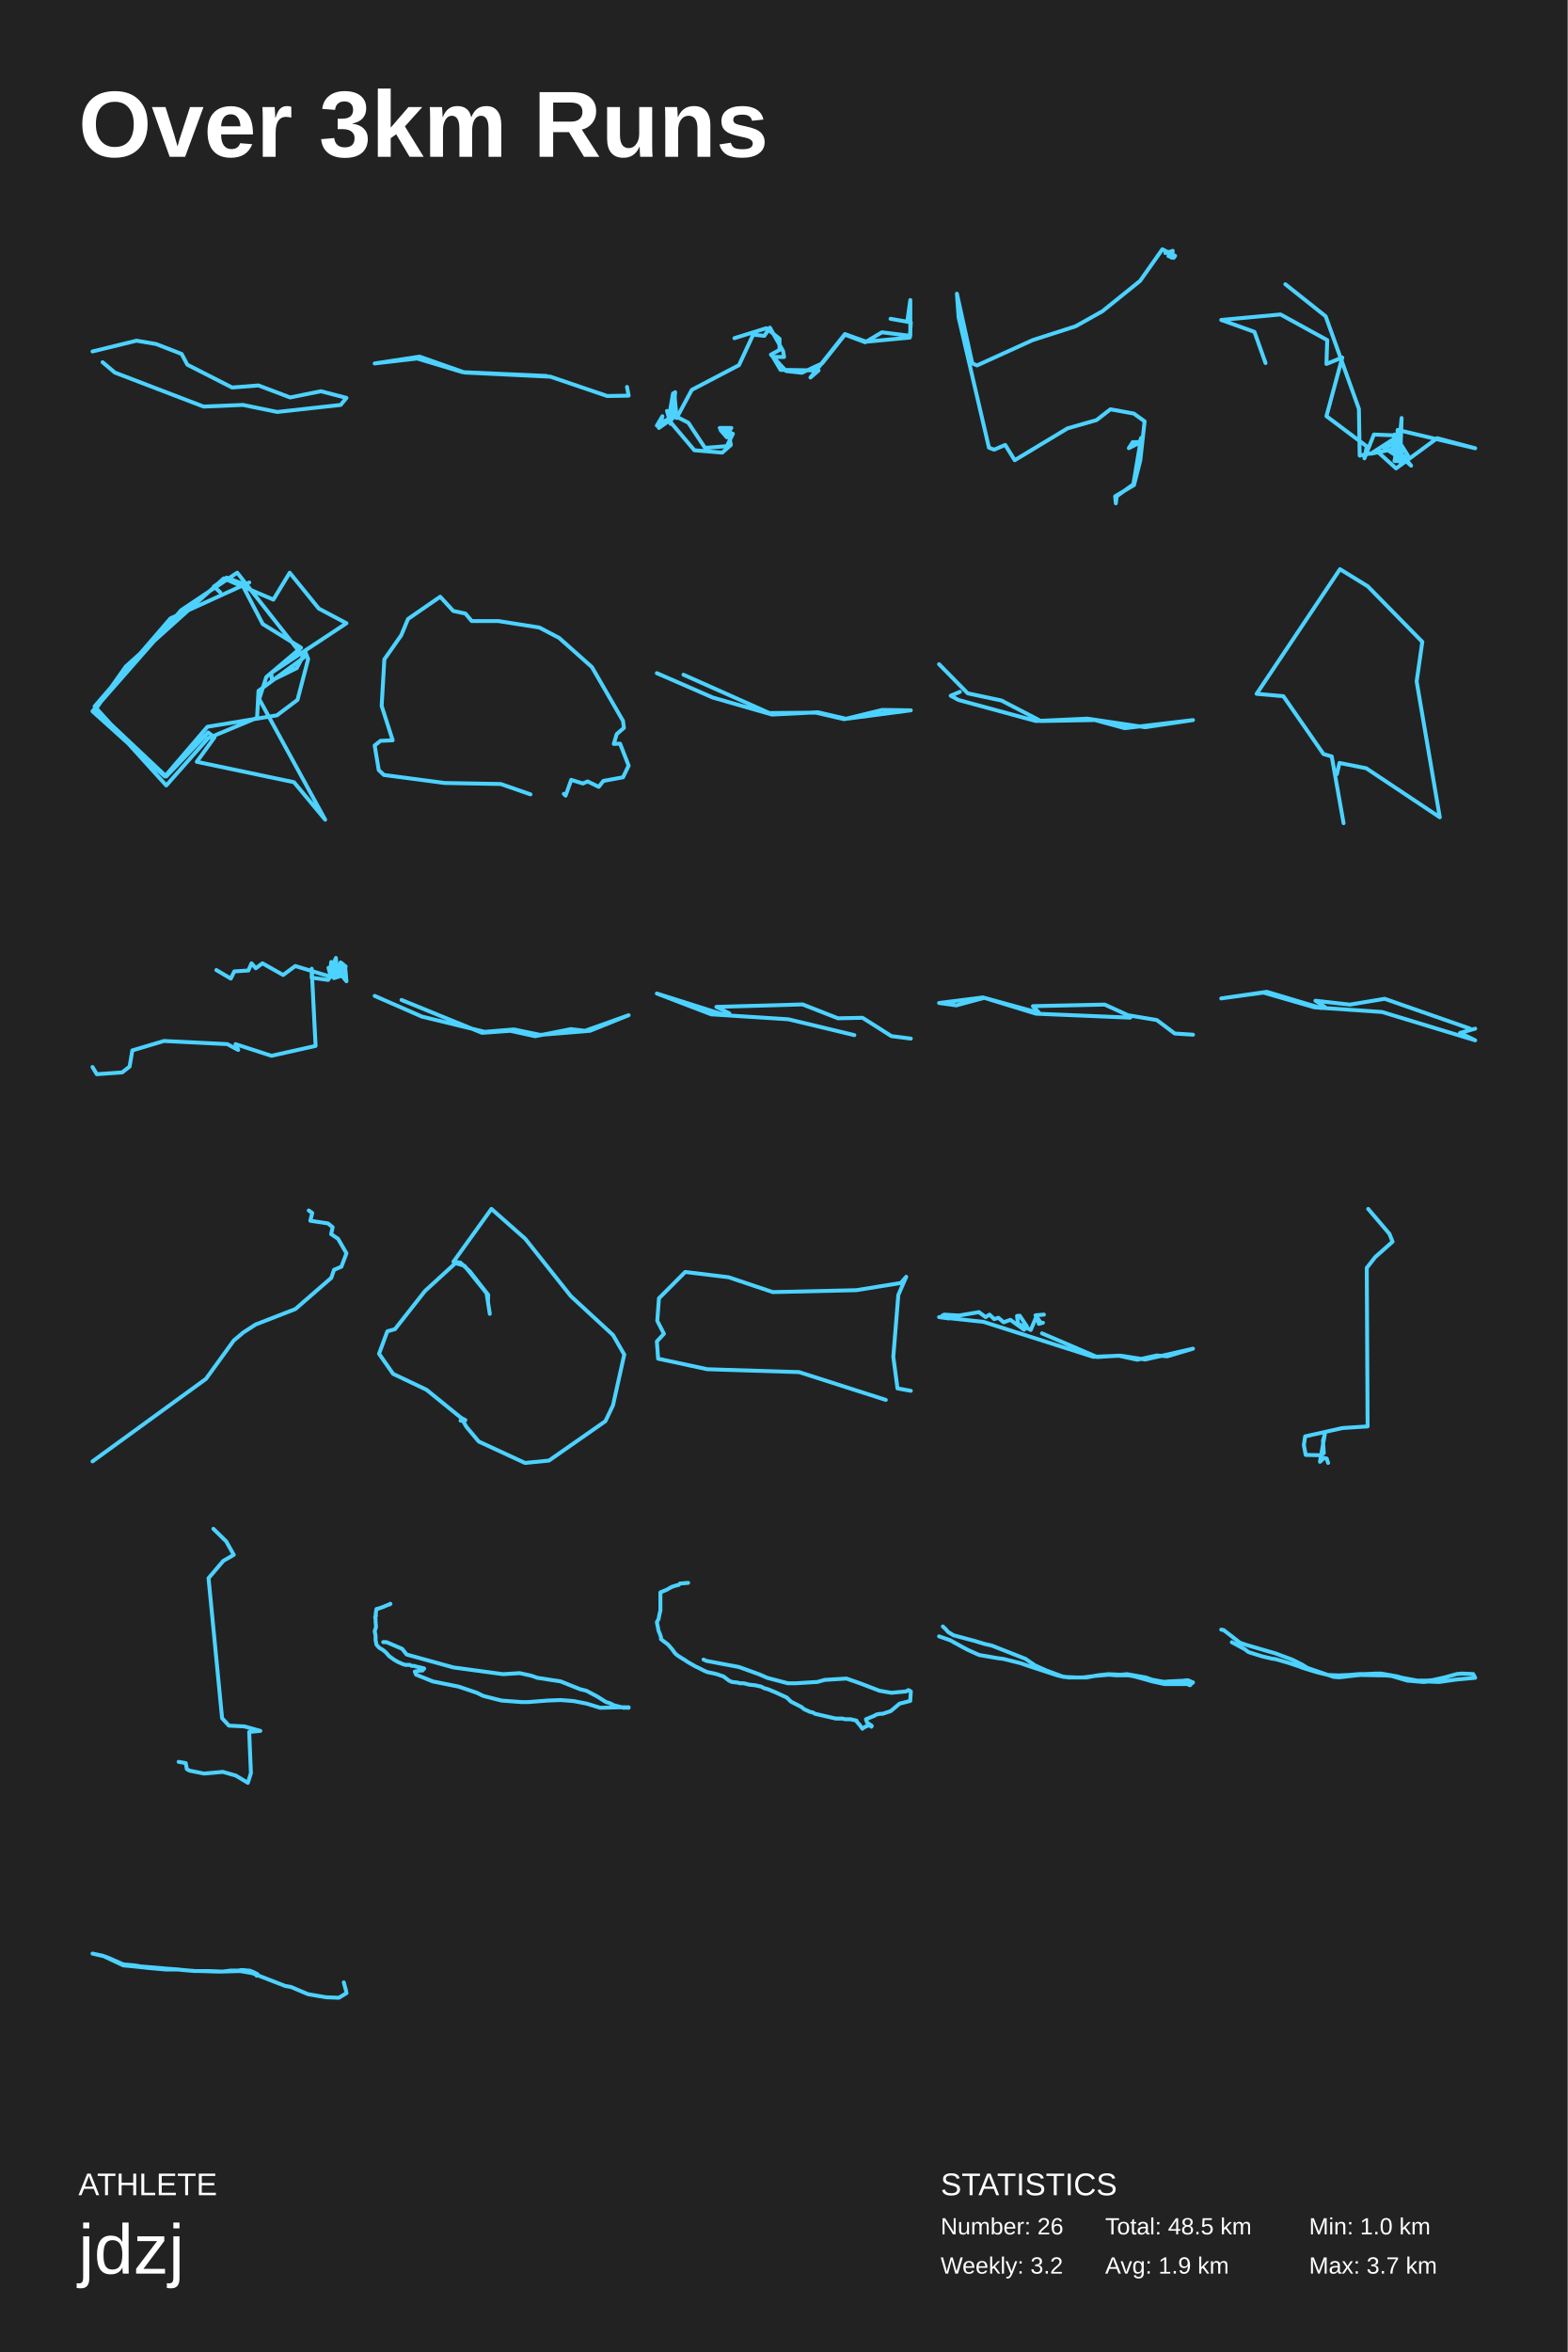
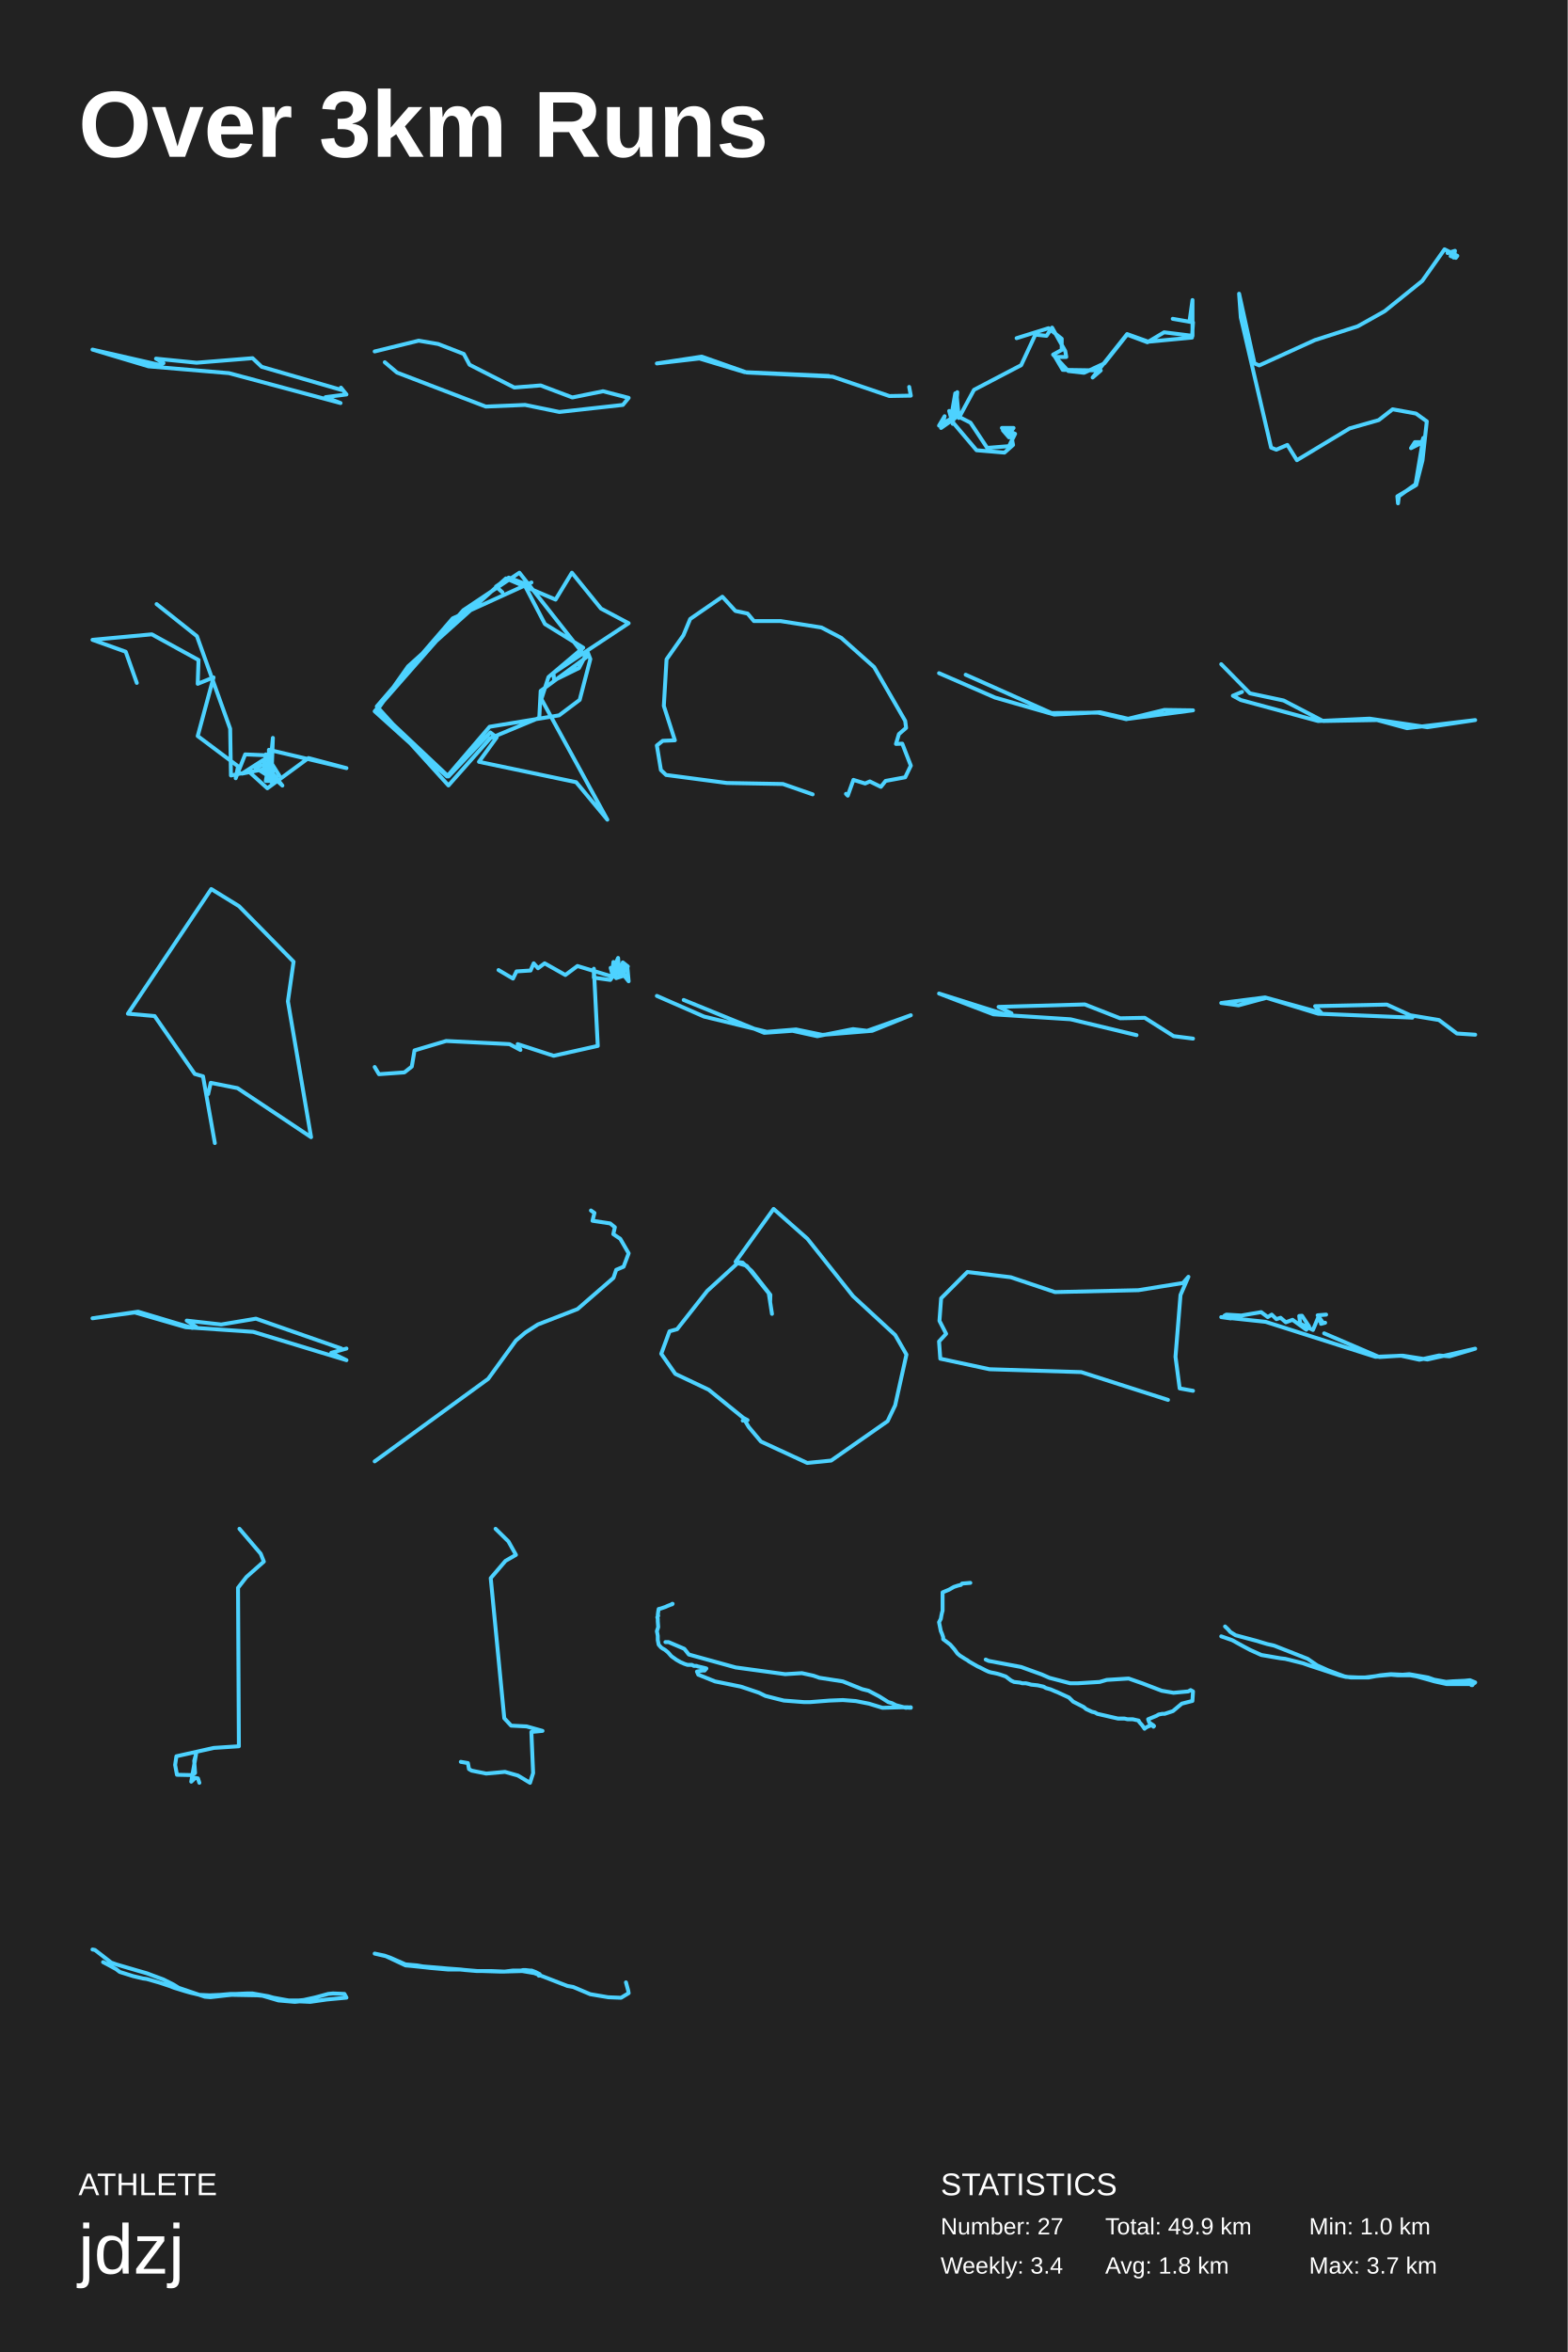
<svg xmlns="http://www.w3.org/2000/svg" baseProfile="full" height="300mm" version="1.1" viewBox="0,0,200,300" width="200mm">
  <defs />
  <rect fill="#222222" height="300" width="200" x="0" y="0" />
  <text fill="#FFFFFF" style="font-size:12px; font-family:Arial; font-weight:bold;" x="10" y="20">Over 3km Runs</text>
  <text fill="#FFFFFF" style="font-size:4px; font-family:Arial" x="10" y="280">ATHLETE</text>
  <text fill="#FFFFFF" style="font-size:9px; font-family:Arial" x="10" y="290">jdzj</text>
  <text fill="#FFFFFF" style="font-size:4px; font-family:Arial" x="120" y="280">STATISTICS</text>
-   <text fill="#FFFFFF" style="font-size:3px; font-family:Arial" x="120" y="285">Number: 26</text>
-   <text fill="#FFFFFF" style="font-size:3px; font-family:Arial" x="120" y="290">Weekly: 3.2</text>
-   <text fill="#FFFFFF" style="font-size:3px; font-family:Arial" x="141" y="285">Total: 48.5 km</text>
-   <text fill="#FFFFFF" style="font-size:3px; font-family:Arial" x="141" y="290">Avg: 1.9 km</text>
+   <text fill="#FFFFFF" style="font-size:3px; font-family:Arial" x="120" y="285">Number: 27</text>
+   <text fill="#FFFFFF" style="font-size:3px; font-family:Arial" x="120" y="290">Weekly: 3.4</text>
+   <text fill="#FFFFFF" style="font-size:3px; font-family:Arial" x="141" y="285">Total: 49.9 km</text>
+   <text fill="#FFFFFF" style="font-size:3px; font-family:Arial" x="141" y="290">Avg: 1.8 km</text>
  <text fill="#FFFFFF" style="font-size:3px; font-family:Arial" x="167" y="285">Min: 1.0 km</text>
  <text fill="#FFFFFF" style="font-size:3px; font-family:Arial" x="167" y="290">Max: 3.7 km</text>
-   <polyline fill="none" points="13.089,46.203 14.653,47.524 25.975,51.859 30.991,51.648 35.364,52.546 43.464,51.648 44.2,50.749 40.932,49.903 37.02,50.696 32.97,49.163 29.611,49.427 23.904,46.52 23.168,45.145 19.9,43.877 17.415,43.454 11.8,44.828" stroke="#4dd2ff" stroke-linecap="round" stroke-linejoin="round" stroke-width="0.5" />
-   <polyline fill="none" points="79.99,49.353 80.2,50.465 77.465,50.513 70.228,48.048 59.287,47.517 53.523,45.487 47.8,46.357 53.228,45.728 58.993,47.468 69.723,47.952" stroke="#4dd2ff" stroke-linecap="round" stroke-linejoin="round" stroke-width="0.5" />
-   <polyline fill="none" points="93.695,43.135 97.769,41.862 99.45,43.21 99.45,44.632 98.351,45.231 100.291,47.326 102.296,47.551 104.883,46.353 107.793,42.686 110.38,43.659 112.514,42.386 116.135,42.836 116.135,38.27 115.747,41.039 113.613,40.665 116.2,41.114 116.071,43.06 110.509,43.584 107.793,42.611 103.395,48.15 104.43,47.252 99.58,47.177 98.61,45.53 100.032,45.53 99.903,44.782 98.222,41.788 97.51,42.836 96.087,42.686 94.277,46.578 88.262,49.722 86.322,53.314 86.063,50.545 85.546,54.063 85.093,52.416 85.546,53.539 85.158,52.566 87.81,53.913 89.944,57.131 92.725,56.907 93.501,55.335 91.819,54.587 93.307,54.587 92.595,55.485 91.949,54.886 92.725,55.784 92.919,55.036 93.242,56.757 92.143,57.73 88.586,57.431 85.287,53.539 85.869,50.171 86.257,52.865 83.8,54.287 84.511,53.09 84.059,54.587 85.869,53.314 86.128,50.021" stroke="#4dd2ff" stroke-linecap="round" stroke-linejoin="round" stroke-width="0.5" />
-   <polyline fill="none" points="145.281,56.524 144.01,57.164 144.507,56.396 145.391,56.396 145.584,55.852 144.59,61.769 142.463,63.304 142.353,64.2 142.27,63.304 144.673,61.865 145.474,58.731 146.026,53.742 144.645,52.75 141.662,52.206 139.895,53.582 136.193,54.637 129.454,58.699 128.239,56.748 126.83,57.356 126.167,57.1 122.3,40.5 122.079,37.461 124.04,46.353 124.648,46.609 131.746,43.379 137.215,41.62 140.64,39.7 145.446,35.83 148.291,31.8 149.921,32.632 149.727,32.888 149.065,32.664 149.451,32.344 149.451,32.856 149.617,31.992 148.678,32.28" stroke="#4dd2ff" stroke-linecap="round" stroke-linejoin="round" stroke-width="0.5" />
-   <polyline fill="none" points="163.976,36.252 169.123,40.344 173.363,52.15 173.464,58.111 175.785,57.644 178.107,59.748 183.355,55.89 188.2,57.176 178.308,54.838 178.308,58.696 178.813,53.319 178.611,58.929 178.914,57.059 174.877,57.877 177.602,56.124 179.015,58.696 176.492,57.059 178.308,56.592 177.905,58.812 179.015,58.812 177.703,56.475 180.024,59.397 177.703,57.293 177.905,55.423 179.621,58.111 178.006,55.539 175.28,55.423 174.069,58.462 174.372,56.942 169.224,53.085 171.243,45.604 169.224,46.422 169.325,43.383 163.37,40.11 155.8,40.811 160.039,42.331 161.452,46.305" stroke="#4dd2ff" stroke-linecap="round" stroke-linejoin="round" stroke-width="0.5" />
-   <polyline fill="none" points="31.801,74.296 21.755,78.871 12.072,90.1 21.212,100.185 26.552,94.154 32.797,91.555 32.978,88.124 38.77,83.862 30.263,73.049 23.113,77.831 11.8,90.724 21.031,99.041 26.461,92.699 35.331,91.243 37.955,89.268 39.313,84.07 38.951,83.134 37.865,85.213 34.697,86.773 34.607,85.837 44.2,79.495 40.67,77.623 36.96,73.049 34.878,76.48 28.543,73.777 16.054,85.005 12.162,90.516 21.212,99.041 26.552,93.427 27.366,94.05 25.104,97.17 37.503,99.769 41.485,104.551 33.068,89.164 33.973,86.357 38.408,82.614 33.521,79.599 30.806,74.4 28.905,73.673 27.276,74.816 28.091,75.544" stroke="#4dd2ff" stroke-linecap="round" stroke-linejoin="round" stroke-width="0.5" />
-   <polyline fill="none" points="67.677,101.321 63.885,100.001 56.733,99.87 48.978,98.847 48.317,98.22 47.8,95.086 48.547,94.492 50.098,94.426 48.69,90.038 49.035,84.099 51.189,81.03 52.051,78.951 56.159,76.114 57.824,77.929 59.376,78.259 60.18,79.215 63.569,79.215 68.797,80.04 71.324,81.36 75.518,85.088 79.482,91.951 79.597,92.842 78.678,93.634 78.304,94.888 79.109,94.855 80.2,97.659 79.482,99.144 76.983,99.606 76.38,100.364 74.972,99.672 74.369,99.936 72.876,99.474 72.157,101.486 71.928,101.255" stroke="#4dd2ff" stroke-linecap="round" stroke-linejoin="round" stroke-width="0.5" />
-   <polyline fill="none" points="87.195,86.061 98.152,90.947 104.082,90.898 107.692,91.737 112.547,90.552 116.2,90.602 107.95,91.687 104.34,90.848 98.496,91.144 90.933,88.973 83.8,85.863" stroke="#4dd2ff" stroke-linecap="round" stroke-linejoin="round" stroke-width="0.5" />
-   <polyline fill="none" points="119.8,84.719 123.459,88.435 127.754,89.348 132.792,91.967 139.685,91.845 143.503,92.881 152.2,91.845 146.102,92.759 138.731,91.663 132.155,91.967 122.292,89.287 121.285,88.739 122.451,88.252" stroke="#4dd2ff" stroke-linecap="round" stroke-linejoin="round" stroke-width="0.5" />
-   <polyline fill="none" points="171.409,105.0 169.899,96.486 168.849,96.184 163.728,88.8 160.315,88.499 170.95,72.6 174.495,74.785 181.453,81.868 180.731,86.916 183.685,104.247 174.298,97.993 170.884,97.315 170.556,98.746" stroke="#4dd2ff" stroke-linecap="round" stroke-linejoin="round" stroke-width="0.5" />
-   <polyline fill="none" points="27.601,123.731 29.446,124.819 29.894,123.903 31.689,123.789 32.087,122.872 32.636,123.502 33.483,122.872 36.125,124.361 37.67,123.216 42.206,124.59 41.907,123.445 44.05,123.674 42.455,123.101 42.854,122.185 42.954,123.445 42.705,122.872 42.156,123.617 42.256,122.701 42.954,123.674 42.206,123.445 43.702,123.273 43.702,123.846 43.054,123.044 42.007,123.617 44.1,123.273 43.452,122.758 43.253,124.476 42.356,123.731 42.256,124.361 43.502,123.56 42.954,123.617 44.2,125.163 44.05,123.502 43.303,123.617 43.702,124.418 42.605,124.762 42.455,124.132 41.857,124.991 39.764,124.705 39.764,123.56 40.262,133.408 34.63,134.667 30.044,133.179 30.393,133.923 28.997,133.179 20.922,132.778 16.884,133.98 16.535,136.041 15.588,136.786 12.348,137.015 11.8,136.099" stroke="#4dd2ff" stroke-linecap="round" stroke-linejoin="round" stroke-width="0.5" />
-   <polyline fill="none" points="51.224,127.547 61.498,131.74 65.11,131.48 68.271,132.172 72.824,131.264 74.631,131.48 80.2,129.492 75.27,131.48 68.911,131.999 65.562,131.307 61.836,131.61 53.821,129.665 47.8,127.028" stroke="#4dd2ff" stroke-linecap="round" stroke-linejoin="round" stroke-width="0.5" />
-   <polyline fill="none" points="116.2,132.475 113.725,132.159 110.039,129.821 106.904,129.884 102.393,128.115 91.391,128.431 93.041,129.252 92.381,129.442 83.8,126.725 90.731,129.379 100.578,130.011 108.994,132.033" stroke="#4dd2ff" stroke-linecap="round" stroke-linejoin="round" stroke-width="0.5" />
-   <polyline fill="none" points="152.2,131.977 149.867,131.825 147.578,130.106 143.924,129.499 140.93,128.134 131.774,128.336 132.566,129.195 125.391,127.223 119.8,127.931 122.001,128.235 125.567,127.274 132.17,129.297 144.188,129.802" stroke="#4dd2ff" stroke-linecap="round" stroke-linejoin="round" stroke-width="0.5" />
-   <polyline fill="none" points="187.554,131.208 176.653,127.398 172.215,128.14 167.821,127.645 169.027,128.437 168.553,128.585 161.616,126.507 155.8,127.348 161.186,126.606 167.691,128.487 176.309,129.08 188.2,132.693 186.261,131.753 188.2,131.208" stroke="#4dd2ff" stroke-linecap="round" stroke-linejoin="round" stroke-width="0.5" />
-   <polyline fill="none" points="39.391,154.4 39.837,154.713 39.589,155.709 41.845,156.05 42.44,156.534 42.242,157.416 43.134,158.013 44.2,159.862 43.555,161.569 42.613,161.967 42.266,162.991 37.68,166.973 32.623,168.936 31.037,169.96 29.822,170.984 26.277,175.876 11.8,186.4" stroke="#4dd2ff" stroke-linecap="round" stroke-linejoin="round" stroke-width="0.5" />
-   <polyline fill="none" points="62.487,167.585 62.076,164.955 59.256,161.449 58.11,161.112 54.233,164.652 50.385,169.541 49.415,169.81 48.358,172.676 50.15,175.238 54.409,177.261 59.021,181.004 58.757,181.206 59.373,181.138 58.815,180.835 59.52,182.015 61.077,183.869 66.982,186.6 70.037,186.297 77.234,181.273 78.203,179.25 79.642,172.777 78.203,170.282 72.827,165.326 67.011,158.01 62.693,154.2 57.846,160.943 58.727,161.044 59.932,162.157 62.282,165.158 62.252,166.102" stroke="#4dd2ff" stroke-linecap="round" stroke-linejoin="round" stroke-width="0.5" />
-   <polyline fill="none" points="113.008,178.558 101.942,175.014 90.237,174.647 83.96,173.303 83.8,171.103 84.704,170.125 83.853,168.475 84.066,165.603 87.418,162.242 92.951,162.914 98.59,164.808 109.231,164.564 114.923,163.647 115.615,162.853 114.604,165.175 113.966,173.058 114.498,177.092 116.2,177.397" stroke="#4dd2ff" stroke-linecap="round" stroke-linejoin="round" stroke-width="0.5" />
-   <polyline fill="none" points="132.93,170.069 139.972,173.091 142.703,172.918 145.084,173.437 147.589,172.89 148.917,173.005 152.2,172.026 146.111,173.408 142.979,172.918 139.471,173.062 125.463,168.601 119.8,167.997 121.028,168.169 120.201,167.824 120.452,167.68 122.356,167.795 124.887,167.363 125.739,167.997 126.24,167.68 126.841,168.256 127.368,168.083 128.044,168.659 128.896,168.342 130.65,169.609 131.001,169.177 130.099,167.824 129.748,167.853 129.873,168.831 131.502,169.637 132.179,168.025 132.555,168.803 133.056,168.716 132.529,168.86 132.83,168.774 132.103,167.766 133.181,167.68" stroke="#4dd2ff" stroke-linecap="round" stroke-linejoin="round" stroke-width="0.5" />
-   <polyline fill="none" points="169.434,186.6 169.252,186.036 168.907,185.973 168.397,186.454 169.016,182.921 168.779,183.778 168.888,185.346 168.543,185.618 166.577,185.576 166.341,184.322 166.505,183.214 171.272,182.148 174.475,181.939 174.366,161.726 175.439,160.346 177.659,158.381 177.259,157.378 174.548,154.2" stroke="#4dd2ff" stroke-linecap="round" stroke-linejoin="round" stroke-width="0.5" />
-   <polyline fill="none" points="22.788,224.726 23.696,224.884 23.833,225.65 24.175,225.847 26.023,226.22 28.419,226.004 30.079,226.476 31.62,227.4 32.013,226.162 31.791,220.913 33.212,220.775 31.175,220.205 29.207,220.107 28.334,219.163 26.605,201.292 28.488,199.09 29.823,198.323 28.864,196.612 27.221,195.0" stroke="#4dd2ff" stroke-linecap="round" stroke-linejoin="round" stroke-width="0.5" />
-   <polyline fill="none" points="48.891,209.451 49.294,209.451 51.304,210.309 51.879,211.035 57.853,212.685 64.172,213.542 66.298,213.41 67.791,213.74 68.538,214.004 71.526,214.466 73.996,215.456 74.8,215.654 76.179,216.38 77.328,217.105 77.787,217.237 78.304,217.501 79.568,217.831 80.2,217.765 80.143,217.765 80.143,217.765 79.97,217.831 80.085,217.765 80.143,217.765 80.2,217.831 79.855,217.765 79.109,217.765 76.581,217.831 74.857,217.303 73.191,216.974 71.526,216.842 69.86,216.908 68.998,216.974 67.332,217.105 66.585,217.105 64.0,216.908 63.196,216.71 61.645,216.314 60.84,215.918 59.289,215.39 58.485,215.126 55.211,214.466 53.085,213.608 52.913,213.213 53.602,213.081 53.889,213.081 54.119,212.817 53.889,212.751 53.315,212.619 53.028,212.553 52.855,212.487 52.511,212.487 52.281,212.355 51.994,212.355 51.706,212.355 51.304,212.223 51.017,212.091 50.845,212.025 50.27,211.695 50.098,211.563 49.811,211.365 49.638,211.233 49.466,211.035 49.236,210.771 48.834,210.441 48.489,210.243 48.317,210.111 48.03,209.781 47.915,209.188 47.915,208.66 47.857,208.33 47.8,208.066 47.972,207.538 47.915,206.812 47.915,206.482 47.857,206.284 47.972,206.086 47.915,206.02 47.972,205.558 48.03,205.229 48.317,205.163 48.891,204.965 49.179,204.833 49.351,204.767 49.696,204.635 49.753,204.635 49.753,204.569 49.811,204.569" stroke="#4dd2ff" stroke-linecap="round" stroke-linejoin="round" stroke-width="0.5" />
-   <polyline fill="none" points="89.753,211.676 90.129,211.849 94.273,212.628 96.911,213.58 97.89,214.013 100.527,214.705 101.507,214.705 104.295,214.532 105.199,214.272 107.987,214.099 109.72,214.705 110.624,215.051 112.207,215.657 113.713,215.917 115.597,215.744 115.899,215.571 116.2,215.744 116.125,216.955 114.768,217.301 113.638,218.253 113.111,218.427 112.583,218.6 112.282,218.6 111.83,218.686 111.528,218.859 110.473,219.292 110.624,219.725 111.152,220.071 111.152,220.157 111.152,220.244 111.227,220.157 110.85,220.071 110.398,220.244 110.247,220.331 110.097,220.417 110.021,220.504 110.021,220.504 109.72,220.071 109.569,219.898 109.343,219.638 109.268,219.465 108.514,219.292 108.213,219.292 107.836,219.292 107.46,219.205 107.007,219.205 106.631,219.205 105.877,219.032 105.5,218.946 105.124,218.859 104.747,218.773 103.993,218.6 103.692,218.427 103.315,218.34 102.939,218.167 102.562,217.994 102.26,217.734 101.582,217.388 100.904,217.042 100.377,216.523 100.0,216.349 99.623,216.176 99.247,216.003 98.87,215.83 98.644,215.744 98.041,215.484 97.74,215.397 97.438,215.311 97.137,215.138 96.76,215.051 96.383,214.965 95.554,214.878 95.253,214.792 94.876,214.705 94.424,214.705 94.123,214.619 93.369,214.532 92.993,214.359 92.314,213.84 91.561,213.58 91.26,213.493 90.883,213.407 90.431,213.32 90.129,213.234 89.753,213.061 89.074,212.715 88.698,212.542 88.396,212.368 87.643,211.936 87.417,211.763 87.115,211.59 86.437,211.157 86.136,210.897 85.759,210.378 85.232,209.772 84.327,209.08 84.327,208.82 84.177,208.387 84.026,208.041 83.8,206.916 84.026,206.483 84.101,206.051 84.177,205.704 84.252,205.445 84.252,205.012 84.252,203.887 84.252,203.108 85.081,202.762 85.684,202.416 86.211,202.243 86.588,202.156 86.739,201.983 87.793,201.896" stroke="#4dd2ff" stroke-linecap="round" stroke-linejoin="round" stroke-width="0.5" />
-   <polyline fill="none" points="120.287,207.458 120.653,207.807 120.957,208.157 121.627,208.577 124.246,209.276 125.647,209.696 126.56,209.906 130.823,211.585 132.041,212.424 133.442,213.054 135.513,213.823 136.305,213.963 137.766,213.963 138.619,213.963 140.08,213.683 141.42,213.543 142.943,213.613 143.795,213.543 146.171,213.963 146.962,214.243 148.485,214.523 149.338,214.453 150.86,214.383 151.53,214.313 152.2,214.593 152.139,214.663 151.956,214.733 151.895,214.803 151.895,214.872 151.835,214.803 151.713,214.942 151.713,214.803 151.774,214.872 151.835,214.942 151.774,214.872 151.895,214.733 151.835,214.733 151.774,214.733 151.774,214.803 151.774,214.733 151.774,214.733 151.774,214.733 151.774,214.803 151.713,214.803 151.713,214.803 151.652,214.803 151.591,214.803 151.713,214.803 151.713,214.803 151.713,214.803 151.652,214.803 151.652,214.872 151.53,214.803 150.129,214.803 148.546,214.803 146.962,214.453 146.232,214.243 144.709,213.823 143.917,213.683 142.273,213.683 141.481,213.613 139.837,213.753 138.132,213.963 137.34,213.963 135.695,213.893 134.843,213.683 131.006,212.424 130.214,212.144 127.961,211.585 127.352,211.515 124.916,211.095 123.515,210.466 122.723,210.046 121.201,209.206 119.8,208.717" stroke="#4dd2ff" stroke-linecap="round" stroke-linejoin="round" stroke-width="0.5" />
-   <polyline fill="none" points="155.8,207.86 156.112,207.92 158.188,209.53 158.863,209.769 161.512,210.544 162.758,210.902 163.381,211.14 164.835,211.677 166.133,212.333 166.808,212.751 170.131,213.884 170.858,213.943 172.935,213.705 173.558,213.645 176.829,213.705 177.504,213.764 179.529,214.361 181.606,214.54 182.229,214.48 183.579,214.54 185.656,214.242 186.279,214.182 187.577,214.063 188.2,214.003 187.94,213.526 186.487,213.466 185.863,213.526 184.565,213.884 184.098,214.003 182.748,214.301 182.125,214.361 180.827,214.361 180.152,214.242 178.854,214.003 178.231,213.824 176.206,213.466 175.531,213.466 174.181,213.526 173.454,213.526 172.104,213.645 170.754,213.705 169.456,213.645 168.21,213.347 167.587,213.168 166.237,212.751 165.613,212.512 164.367,212.095 162.706,211.617 162.238,211.558 160.992,211.26 159.279,210.723 158.812,210.365 157.721,209.769 157.15,209.47" stroke="#4dd2ff" stroke-linecap="round" stroke-linejoin="round" stroke-width="0.5" />
-   <polyline fill="none" points="43.858,252.852 44.143,253.9 44.2,254.228 43.23,254.817 41.576,254.752 39.294,254.359 37.127,253.441 36.385,253.31 32.164,251.672 30.624,251.41 28.285,251.476 26.688,251.41 25.547,251.41 24.863,251.41 23.323,251.279 22.809,251.214 21.041,251.083 20.356,251.017 17.961,250.821 17.219,250.69 15.736,250.559 13.796,249.707 13.055,249.445 11.8,249.183 13.226,249.51 14.481,250.1 15.736,250.69 16.477,250.755 18.36,250.952 18.93,251.017 20.413,251.148 21.155,251.214 22.695,251.214 23.38,251.279 24.92,251.41 25.604,251.41 27.715,251.476 28.399,251.476 29.426,251.345 29.768,251.345 29.996,251.345 30.225,251.345 30.453,251.345 30.738,251.279 31.023,251.279 31.594,251.345 31.822,251.345 32.335,251.541 32.849,251.803 32.792,251.934 32.792,252 32.735,252" stroke="#4dd2ff" stroke-linecap="round" stroke-linejoin="round" stroke-width="0.5" />
+   <polyline fill="none" points="43.546,49.734 33.383,46.786 32.226,45.688 25.082,46.266 19.9,45.746 20.856,46.324 20.403,46.555 11.8,44.59 18.944,46.729 29.207,47.595 43.445,51.41 41.534,50.658 44.2,50.312 43.496,49.445" stroke="#4dd2ff" stroke-linecap="round" stroke-linejoin="round" stroke-width="0.5" />
+   <polyline fill="none" points="49.089,46.203 50.653,47.524 61.975,51.859 66.991,51.648 71.364,52.546 79.464,51.648 80.2,50.749 76.932,49.903 73.02,50.696 68.97,49.163 65.611,49.427 59.904,46.52 59.168,45.145 55.9,43.877 53.415,43.454 47.8,44.828" stroke="#4dd2ff" stroke-linecap="round" stroke-linejoin="round" stroke-width="0.5" />
+   <polyline fill="none" points="115.99,49.353 116.2,50.465 113.465,50.513 106.228,48.048 95.287,47.517 89.523,45.487 83.8,46.357 89.228,45.728 94.993,47.468 105.723,47.952" stroke="#4dd2ff" stroke-linecap="round" stroke-linejoin="round" stroke-width="0.5" />
+   <polyline fill="none" points="129.695,43.135 133.769,41.862 135.45,43.21 135.45,44.632 134.351,45.231 136.291,47.326 138.296,47.551 140.883,46.353 143.793,42.686 146.38,43.659 148.514,42.386 152.135,42.836 152.135,38.27 151.747,41.039 149.613,40.665 152.2,41.114 152.071,43.06 146.509,43.584 143.793,42.611 139.395,48.15 140.43,47.252 135.58,47.177 134.61,45.53 136.032,45.53 135.903,44.782 134.222,41.788 133.51,42.836 132.087,42.686 130.277,46.578 124.262,49.722 122.322,53.314 122.063,50.545 121.546,54.063 121.093,52.416 121.546,53.539 121.158,52.566 123.81,53.913 125.944,57.131 128.725,56.907 129.501,55.335 127.819,54.587 129.307,54.587 128.595,55.485 127.949,54.886 128.725,55.784 128.919,55.036 129.242,56.757 128.143,57.73 124.586,57.431 121.287,53.539 121.869,50.171 122.257,52.865 119.8,54.287 120.511,53.09 120.059,54.587 121.869,53.314 122.128,50.021" stroke="#4dd2ff" stroke-linecap="round" stroke-linejoin="round" stroke-width="0.5" />
+   <polyline fill="none" points="181.281,56.524 180.01,57.164 180.507,56.396 181.391,56.396 181.584,55.852 180.59,61.769 178.463,63.304 178.353,64.2 178.27,63.304 180.673,61.865 181.474,58.731 182.026,53.742 180.645,52.75 177.662,52.206 175.895,53.582 172.193,54.637 165.454,58.699 164.239,56.748 162.83,57.356 162.167,57.1 158.3,40.5 158.079,37.461 160.04,46.353 160.648,46.609 167.746,43.379 173.215,41.62 176.64,39.7 181.446,35.83 184.291,31.8 185.921,32.632 185.727,32.888 185.065,32.664 185.451,32.344 185.451,32.856 185.617,31.992 184.678,32.28" stroke="#4dd2ff" stroke-linecap="round" stroke-linejoin="round" stroke-width="0.5" />
+   <polyline fill="none" points="19.976,77.052 25.123,81.144 29.363,92.95 29.464,98.911 31.785,98.444 34.107,100.548 39.355,96.69 44.2,97.976 34.308,95.638 34.308,99.496 34.813,94.119 34.611,99.729 34.914,97.859 30.877,98.677 33.602,96.924 35.015,99.496 32.492,97.859 34.308,97.392 33.905,99.612 35.015,99.612 33.703,97.275 36.024,100.197 33.703,98.093 33.905,96.223 35.621,98.911 34.006,96.339 31.28,96.223 30.069,99.262 30.372,97.742 25.224,93.885 27.243,86.404 25.224,87.222 25.325,84.183 19.37,80.91 11.8,81.611 16.039,83.131 17.452,87.105" stroke="#4dd2ff" stroke-linecap="round" stroke-linejoin="round" stroke-width="0.5" />
+   <polyline fill="none" points="67.801,74.296 57.755,78.871 48.072,90.1 57.212,100.185 62.552,94.154 68.797,91.555 68.978,88.124 74.77,83.862 66.263,73.049 59.113,77.831 47.8,90.724 57.031,99.041 62.461,92.699 71.331,91.243 73.955,89.268 75.313,84.07 74.951,83.134 73.865,85.213 70.697,86.773 70.607,85.837 80.2,79.495 76.67,77.623 72.96,73.049 70.878,76.48 64.543,73.777 52.054,85.005 48.162,90.516 57.212,99.041 62.552,93.427 63.366,94.05 61.104,97.17 73.503,99.769 77.485,104.551 69.068,89.164 69.973,86.357 74.408,82.614 69.521,79.599 66.806,74.4 64.905,73.673 63.276,74.816 64.091,75.544" stroke="#4dd2ff" stroke-linecap="round" stroke-linejoin="round" stroke-width="0.5" />
+   <polyline fill="none" points="103.677,101.321 99.885,100.001 92.733,99.87 84.978,98.847 84.317,98.22 83.8,95.086 84.547,94.492 86.098,94.426 84.69,90.038 85.035,84.099 87.189,81.03 88.051,78.951 92.159,76.114 93.824,77.929 95.376,78.259 96.18,79.215 99.569,79.215 104.797,80.04 107.324,81.36 111.518,85.088 115.482,91.951 115.597,92.842 114.678,93.634 114.304,94.888 115.109,94.855 116.2,97.659 115.482,99.144 112.983,99.606 112.38,100.364 110.972,99.672 110.369,99.936 108.876,99.474 108.157,101.486 107.928,101.255" stroke="#4dd2ff" stroke-linecap="round" stroke-linejoin="round" stroke-width="0.5" />
+   <polyline fill="none" points="123.195,86.061 134.152,90.947 140.082,90.898 143.692,91.737 148.547,90.552 152.2,90.602 143.95,91.687 140.34,90.848 134.496,91.144 126.933,88.973 119.8,85.863" stroke="#4dd2ff" stroke-linecap="round" stroke-linejoin="round" stroke-width="0.5" />
+   <polyline fill="none" points="155.8,84.719 159.459,88.435 163.754,89.348 168.792,91.967 175.685,91.845 179.503,92.881 188.2,91.845 182.102,92.759 174.731,91.663 168.155,91.967 158.292,89.287 157.285,88.739 158.451,88.252" stroke="#4dd2ff" stroke-linecap="round" stroke-linejoin="round" stroke-width="0.5" />
+   <polyline fill="none" points="27.409,145.8 25.899,137.286 24.849,136.984 19.728,129.6 16.315,129.299 26.95,113.4 30.495,115.585 37.453,122.668 36.731,127.716 39.685,145.047 30.298,138.793 26.884,138.115 26.556,139.546" stroke="#4dd2ff" stroke-linecap="round" stroke-linejoin="round" stroke-width="0.5" />
+   <polyline fill="none" points="63.601,123.731 65.446,124.819 65.894,123.903 67.689,123.789 68.087,122.872 68.636,123.502 69.483,122.872 72.125,124.361 73.67,123.216 78.206,124.59 77.907,123.445 80.05,123.674 78.455,123.101 78.854,122.185 78.954,123.445 78.705,122.872 78.156,123.617 78.256,122.701 78.954,123.674 78.206,123.445 79.702,123.273 79.702,123.846 79.054,123.044 78.007,123.617 80.1,123.273 79.452,122.758 79.253,124.476 78.356,123.731 78.256,124.361 79.502,123.56 78.954,123.617 80.2,125.163 80.05,123.502 79.303,123.617 79.702,124.418 78.605,124.762 78.455,124.132 77.857,124.991 75.764,124.705 75.764,123.56 76.262,133.408 70.63,134.667 66.044,133.179 66.393,133.923 64.997,133.179 56.922,132.778 52.884,133.98 52.535,136.041 51.588,136.786 48.348,137.015 47.8,136.099" stroke="#4dd2ff" stroke-linecap="round" stroke-linejoin="round" stroke-width="0.5" />
+   <polyline fill="none" points="87.224,127.547 97.498,131.74 101.11,131.48 104.271,132.172 108.824,131.264 110.631,131.48 116.2,129.492 111.27,131.48 104.911,131.999 101.562,131.307 97.836,131.61 89.821,129.665 83.8,127.028" stroke="#4dd2ff" stroke-linecap="round" stroke-linejoin="round" stroke-width="0.5" />
+   <polyline fill="none" points="152.2,132.475 149.725,132.159 146.039,129.821 142.904,129.884 138.393,128.115 127.391,128.431 129.041,129.252 128.381,129.442 119.8,126.725 126.731,129.379 136.578,130.011 144.994,132.033" stroke="#4dd2ff" stroke-linecap="round" stroke-linejoin="round" stroke-width="0.5" />
+   <polyline fill="none" points="188.2,131.977 185.867,131.825 183.578,130.106 179.924,129.499 176.93,128.134 167.774,128.336 168.566,129.195 161.391,127.223 155.8,127.931 158.001,128.235 161.567,127.274 168.17,129.297 180.188,129.802" stroke="#4dd2ff" stroke-linecap="round" stroke-linejoin="round" stroke-width="0.5" />
+   <polyline fill="none" points="43.554,172.008 32.653,168.198 28.215,168.94 23.821,168.445 25.027,169.237 24.553,169.385 17.616,167.307 11.8,168.148 17.186,167.406 23.691,169.287 32.309,169.88 44.2,173.493 42.261,172.553 44.2,172.008" stroke="#4dd2ff" stroke-linecap="round" stroke-linejoin="round" stroke-width="0.5" />
+   <polyline fill="none" points="75.391,154.4 75.837,154.713 75.589,155.709 77.845,156.05 78.44,156.534 78.242,157.416 79.134,158.013 80.2,159.862 79.555,161.569 78.613,161.967 78.266,162.991 73.68,166.973 68.623,168.936 67.037,169.96 65.822,170.984 62.277,175.876 47.8,186.4" stroke="#4dd2ff" stroke-linecap="round" stroke-linejoin="round" stroke-width="0.5" />
+   <polyline fill="none" points="98.487,167.585 98.076,164.955 95.256,161.449 94.11,161.112 90.233,164.652 86.385,169.541 85.415,169.81 84.358,172.676 86.15,175.238 90.409,177.261 95.021,181.004 94.757,181.206 95.373,181.138 94.815,180.835 95.52,182.015 97.077,183.869 102.982,186.6 106.037,186.297 113.234,181.273 114.203,179.25 115.642,172.777 114.203,170.282 108.827,165.326 103.011,158.01 98.693,154.2 93.846,160.943 94.727,161.044 95.932,162.157 98.282,165.158 98.252,166.102" stroke="#4dd2ff" stroke-linecap="round" stroke-linejoin="round" stroke-width="0.5" />
+   <polyline fill="none" points="149.008,178.558 137.942,175.014 126.237,174.647 119.96,173.303 119.8,171.103 120.704,170.125 119.853,168.475 120.066,165.603 123.418,162.242 128.951,162.914 134.59,164.808 145.231,164.564 150.923,163.647 151.615,162.853 150.604,165.175 149.966,173.058 150.498,177.092 152.2,177.397" stroke="#4dd2ff" stroke-linecap="round" stroke-linejoin="round" stroke-width="0.5" />
+   <polyline fill="none" points="168.93,170.069 175.972,173.091 178.703,172.918 181.084,173.437 183.589,172.89 184.917,173.005 188.2,172.026 182.111,173.408 178.979,172.918 175.471,173.062 161.463,168.601 155.8,167.997 157.028,168.169 156.201,167.824 156.452,167.68 158.356,167.795 160.887,167.363 161.739,167.997 162.24,167.68 162.841,168.256 163.368,168.083 164.044,168.659 164.896,168.342 166.65,169.609 167.001,169.177 166.099,167.824 165.748,167.853 165.873,168.831 167.502,169.637 168.179,168.025 168.555,168.803 169.056,168.716 168.529,168.86 168.83,168.774 168.103,167.766 169.181,167.68" stroke="#4dd2ff" stroke-linecap="round" stroke-linejoin="round" stroke-width="0.5" />
+   <polyline fill="none" points="25.434,227.4 25.252,226.836 24.907,226.773 24.397,227.254 25.016,223.721 24.779,224.578 24.888,226.146 24.543,226.418 22.577,226.376 22.341,225.122 22.505,224.014 27.272,222.948 30.475,222.739 30.366,202.526 31.439,201.146 33.659,199.181 33.259,198.178 30.548,195" stroke="#4dd2ff" stroke-linecap="round" stroke-linejoin="round" stroke-width="0.5" />
+   <polyline fill="none" points="58.788,224.726 59.696,224.884 59.833,225.65 60.175,225.847 62.023,226.22 64.419,226.004 66.079,226.476 67.62,227.4 68.013,226.162 67.791,220.913 69.212,220.775 67.175,220.205 65.207,220.107 64.334,219.163 62.605,201.292 64.488,199.09 65.823,198.323 64.864,196.612 63.221,195.0" stroke="#4dd2ff" stroke-linecap="round" stroke-linejoin="round" stroke-width="0.5" />
+   <polyline fill="none" points="84.891,209.451 85.294,209.451 87.304,210.309 87.879,211.035 93.853,212.685 100.172,213.542 102.298,213.41 103.791,213.74 104.538,214.004 107.526,214.466 109.996,215.456 110.8,215.654 112.179,216.38 113.328,217.105 113.787,217.237 114.304,217.501 115.568,217.831 116.2,217.765 116.143,217.765 116.143,217.765 115.97,217.831 116.085,217.765 116.143,217.765 116.2,217.831 115.855,217.765 115.109,217.765 112.581,217.831 110.857,217.303 109.191,216.974 107.526,216.842 105.86,216.908 104.998,216.974 103.332,217.105 102.585,217.105 100.0,216.908 99.196,216.71 97.645,216.314 96.84,215.918 95.289,215.39 94.485,215.126 91.211,214.466 89.085,213.608 88.913,213.213 89.602,213.081 89.889,213.081 90.119,212.817 89.889,212.751 89.315,212.619 89.028,212.553 88.855,212.487 88.511,212.487 88.281,212.355 87.994,212.355 87.706,212.355 87.304,212.223 87.017,212.091 86.845,212.025 86.27,211.695 86.098,211.563 85.811,211.365 85.638,211.233 85.466,211.035 85.236,210.771 84.834,210.441 84.489,210.243 84.317,210.111 84.03,209.781 83.915,209.188 83.915,208.66 83.857,208.33 83.8,208.066 83.972,207.538 83.915,206.812 83.915,206.482 83.857,206.284 83.972,206.086 83.915,206.02 83.972,205.558 84.03,205.229 84.317,205.163 84.891,204.965 85.179,204.833 85.351,204.767 85.696,204.635 85.753,204.635 85.753,204.569 85.811,204.569" stroke="#4dd2ff" stroke-linecap="round" stroke-linejoin="round" stroke-width="0.5" />
+   <polyline fill="none" points="125.753,211.676 126.129,211.849 130.273,212.628 132.911,213.58 133.89,214.013 136.527,214.705 137.507,214.705 140.295,214.532 141.199,214.272 143.987,214.099 145.72,214.705 146.624,215.051 148.207,215.657 149.713,215.917 151.597,215.744 151.899,215.571 152.2,215.744 152.125,216.955 150.768,217.301 149.638,218.253 149.111,218.427 148.583,218.6 148.282,218.6 147.83,218.686 147.528,218.859 146.473,219.292 146.624,219.725 147.152,220.071 147.152,220.157 147.152,220.244 147.227,220.157 146.85,220.071 146.398,220.244 146.247,220.331 146.097,220.417 146.021,220.504 146.021,220.504 145.72,220.071 145.569,219.898 145.343,219.638 145.268,219.465 144.514,219.292 144.213,219.292 143.836,219.292 143.46,219.205 143.007,219.205 142.631,219.205 141.877,219.032 141.5,218.946 141.124,218.859 140.747,218.773 139.993,218.6 139.692,218.427 139.315,218.34 138.939,218.167 138.562,217.994 138.26,217.734 137.582,217.388 136.904,217.042 136.377,216.523 136.0,216.349 135.623,216.176 135.247,216.003 134.87,215.83 134.644,215.744 134.041,215.484 133.74,215.397 133.438,215.311 133.137,215.138 132.76,215.051 132.383,214.965 131.554,214.878 131.253,214.792 130.876,214.705 130.424,214.705 130.123,214.619 129.369,214.532 128.993,214.359 128.314,213.84 127.561,213.58 127.26,213.493 126.883,213.407 126.431,213.32 126.129,213.234 125.753,213.061 125.074,212.715 124.698,212.542 124.396,212.368 123.643,211.936 123.417,211.763 123.115,211.59 122.437,211.157 122.136,210.897 121.759,210.378 121.232,209.772 120.327,209.08 120.327,208.82 120.177,208.387 120.026,208.041 119.8,206.916 120.026,206.483 120.101,206.051 120.177,205.704 120.252,205.445 120.252,205.012 120.252,203.887 120.252,203.108 121.081,202.762 121.684,202.416 122.211,202.243 122.588,202.156 122.739,201.983 123.793,201.896" stroke="#4dd2ff" stroke-linecap="round" stroke-linejoin="round" stroke-width="0.5" />
+   <polyline fill="none" points="156.287,207.458 156.653,207.807 156.957,208.157 157.627,208.577 160.246,209.276 161.647,209.696 162.56,209.906 166.823,211.585 168.041,212.424 169.442,213.054 171.513,213.823 172.305,213.963 173.766,213.963 174.619,213.963 176.08,213.683 177.42,213.543 178.943,213.613 179.795,213.543 182.171,213.963 182.962,214.243 184.485,214.523 185.338,214.453 186.86,214.383 187.53,214.313 188.2,214.593 188.139,214.663 187.956,214.733 187.895,214.803 187.895,214.872 187.835,214.803 187.713,214.942 187.713,214.803 187.774,214.872 187.835,214.942 187.774,214.872 187.895,214.733 187.835,214.733 187.774,214.733 187.774,214.803 187.774,214.733 187.774,214.733 187.774,214.733 187.774,214.803 187.713,214.803 187.713,214.803 187.652,214.803 187.591,214.803 187.713,214.803 187.713,214.803 187.713,214.803 187.652,214.803 187.652,214.872 187.53,214.803 186.129,214.803 184.546,214.803 182.962,214.453 182.232,214.243 180.709,213.823 179.917,213.683 178.273,213.683 177.481,213.613 175.837,213.753 174.132,213.963 173.34,213.963 171.695,213.893 170.843,213.683 167.006,212.424 166.214,212.144 163.961,211.585 163.352,211.515 160.916,211.095 159.515,210.466 158.723,210.046 157.201,209.206 155.8,208.717" stroke="#4dd2ff" stroke-linecap="round" stroke-linejoin="round" stroke-width="0.5" />
+   <polyline fill="none" points="11.8,248.66 12.112,248.72 14.188,250.33 14.863,250.569 17.512,251.344 18.758,251.702 19.381,251.94 20.835,252.477 22.133,253.133 22.808,253.551 26.131,254.684 26.858,254.743 28.935,254.505 29.558,254.445 32.829,254.505 33.504,254.564 35.529,255.161 37.606,255.34 38.229,255.28 39.579,255.34 41.656,255.042 42.279,254.982 43.577,254.863 44.2,254.803 43.94,254.326 42.487,254.266 41.863,254.326 40.565,254.684 40.098,254.803 38.748,255.101 38.125,255.161 36.827,255.161 36.152,255.042 34.854,254.803 34.231,254.624 32.206,254.266 31.531,254.266 30.181,254.326 29.454,254.326 28.104,254.445 26.754,254.505 25.456,254.445 24.21,254.147 23.587,253.968 22.237,253.551 21.613,253.312 20.367,252.895 18.706,252.417 18.238,252.358 16.992,252.06 15.279,251.523 14.812,251.165 13.721,250.569 13.15,250.27" stroke="#4dd2ff" stroke-linecap="round" stroke-linejoin="round" stroke-width="0.5" />
+   <polyline fill="none" points="79.858,252.852 80.143,253.9 80.2,254.228 79.23,254.817 77.576,254.752 75.294,254.359 73.127,253.441 72.385,253.31 68.164,251.672 66.624,251.41 64.285,251.476 62.688,251.41 61.547,251.41 60.863,251.41 59.323,251.279 58.809,251.214 57.041,251.083 56.356,251.017 53.961,250.821 53.219,250.69 51.736,250.559 49.796,249.707 49.055,249.445 47.8,249.183 49.226,249.51 50.481,250.1 51.736,250.69 52.477,250.755 54.36,250.952 54.93,251.017 56.413,251.148 57.155,251.214 58.695,251.214 59.38,251.279 60.92,251.41 61.604,251.41 63.715,251.476 64.399,251.476 65.426,251.345 65.768,251.345 65.996,251.345 66.225,251.345 66.453,251.345 66.738,251.279 67.023,251.279 67.594,251.345 67.822,251.345 68.335,251.541 68.849,251.803 68.792,251.934 68.792,252 68.735,252" stroke="#4dd2ff" stroke-linecap="round" stroke-linejoin="round" stroke-width="0.5" />
</svg>
